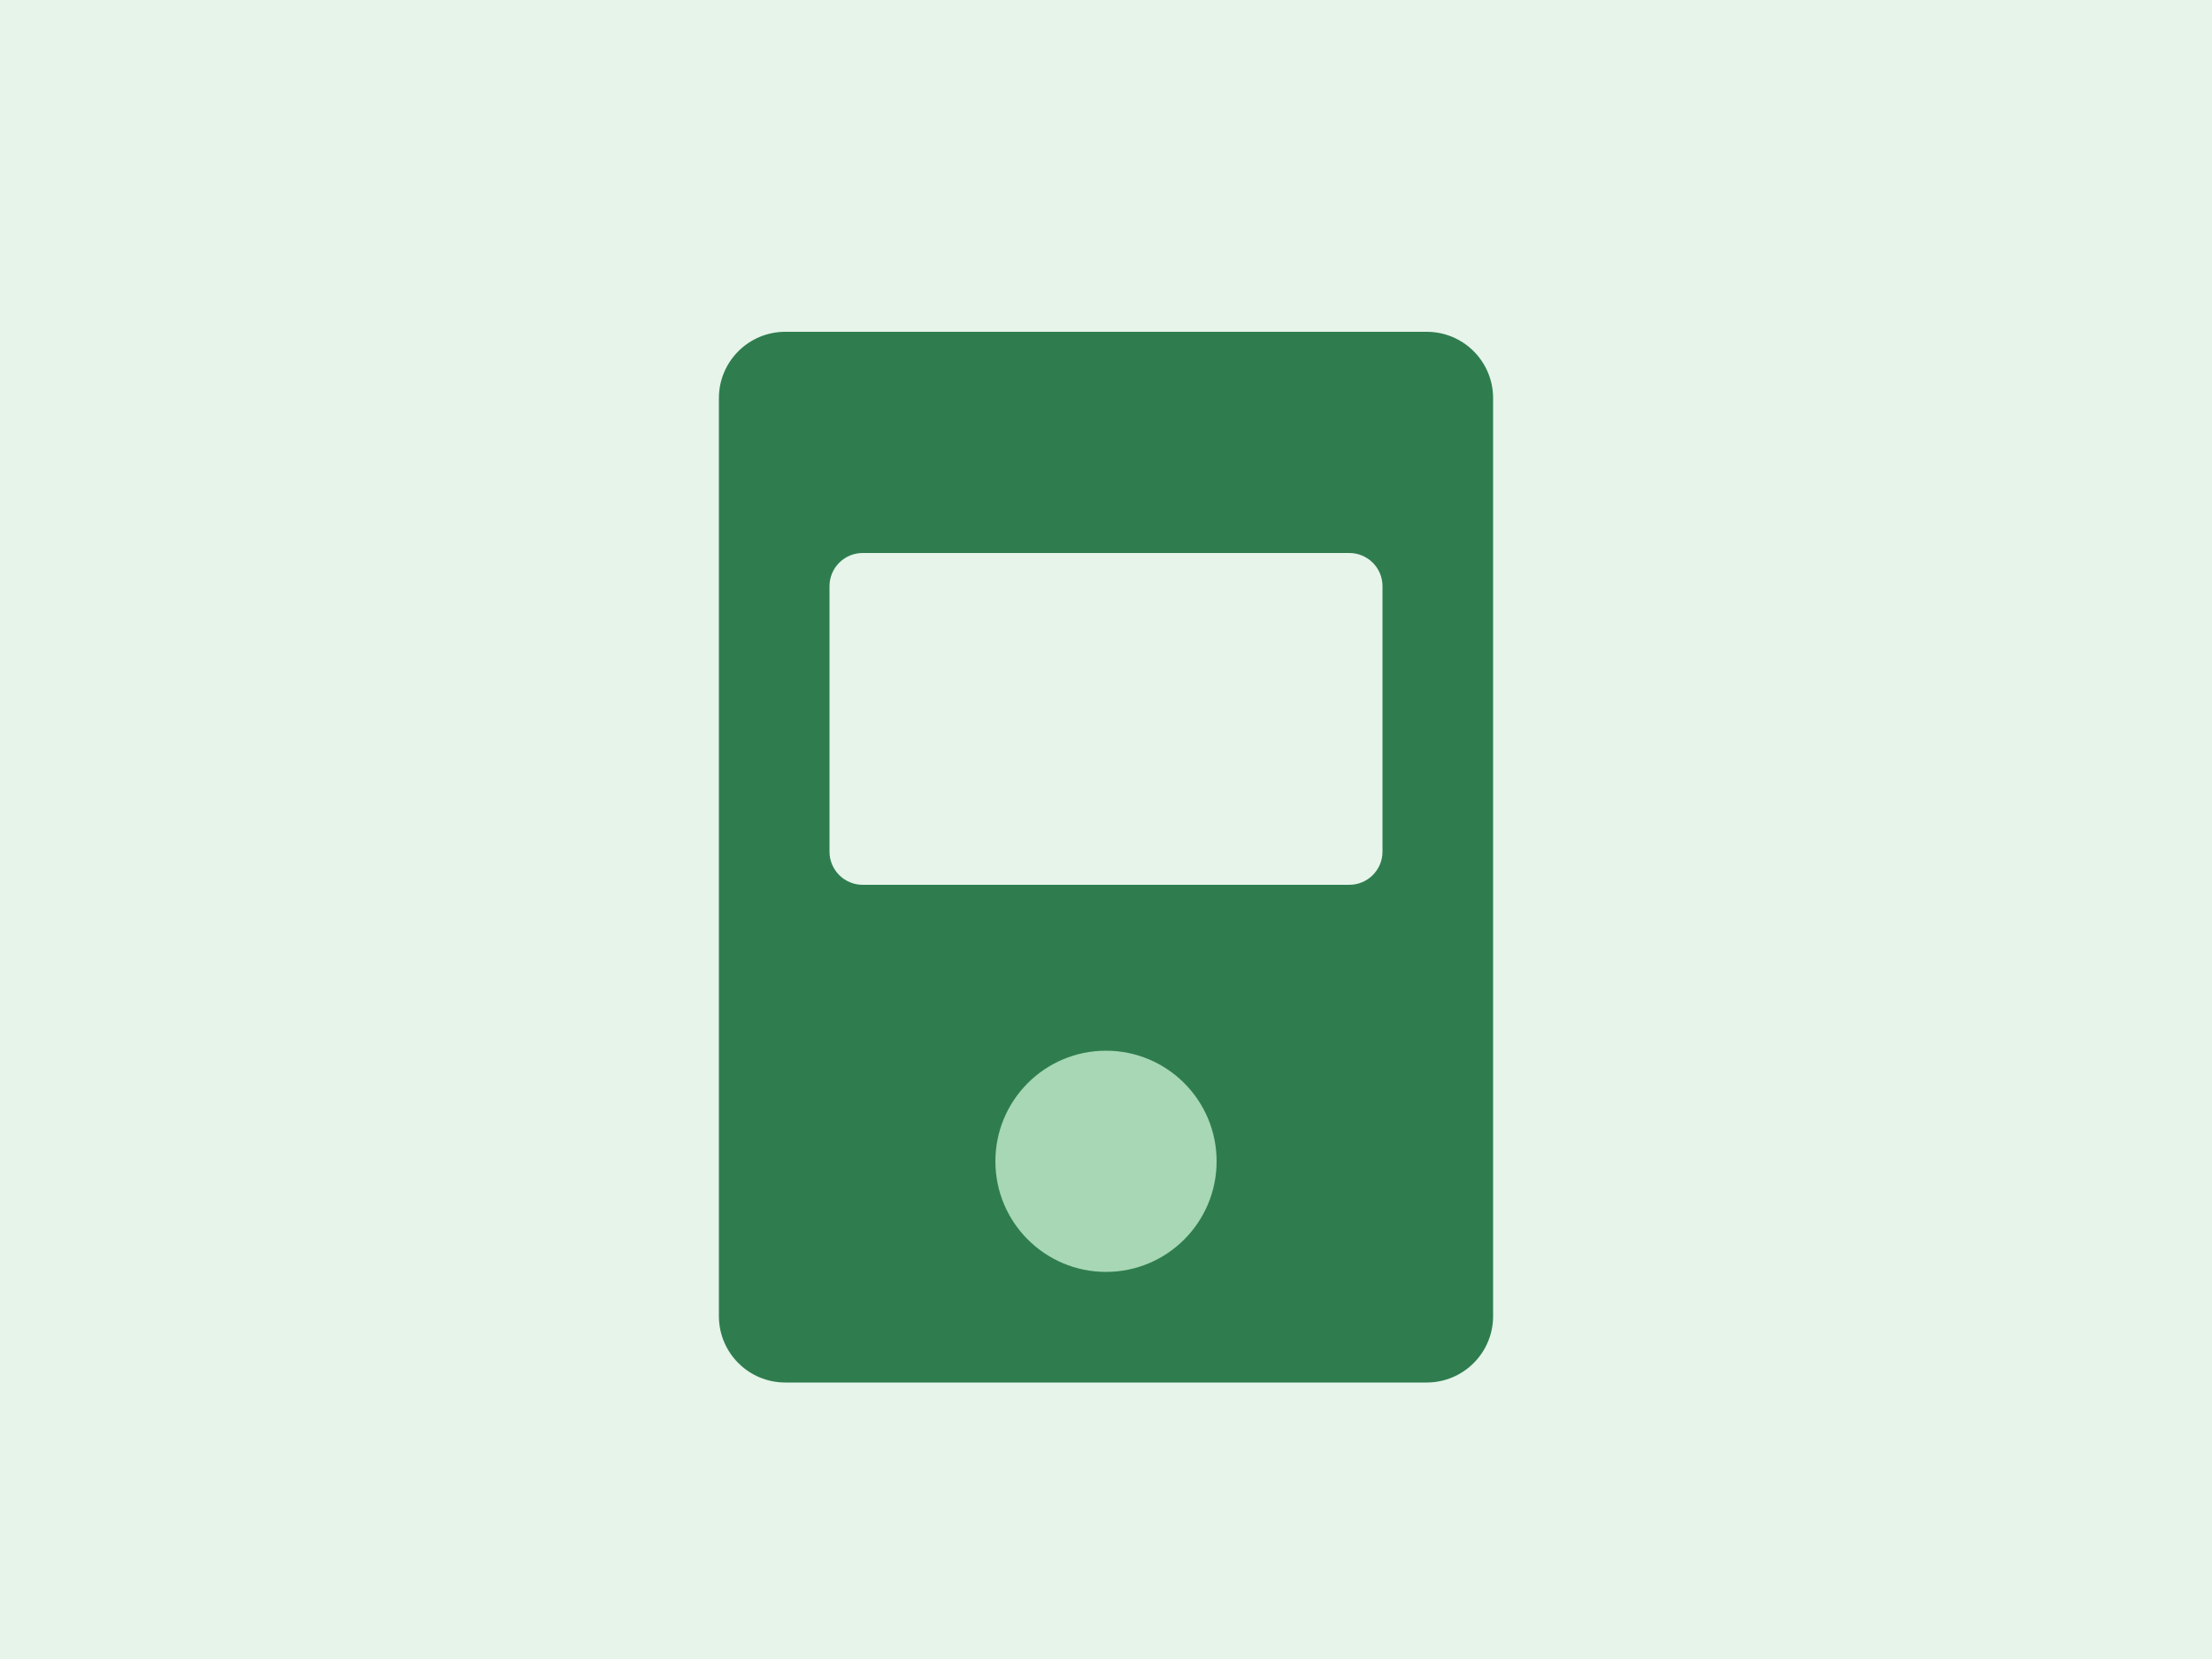
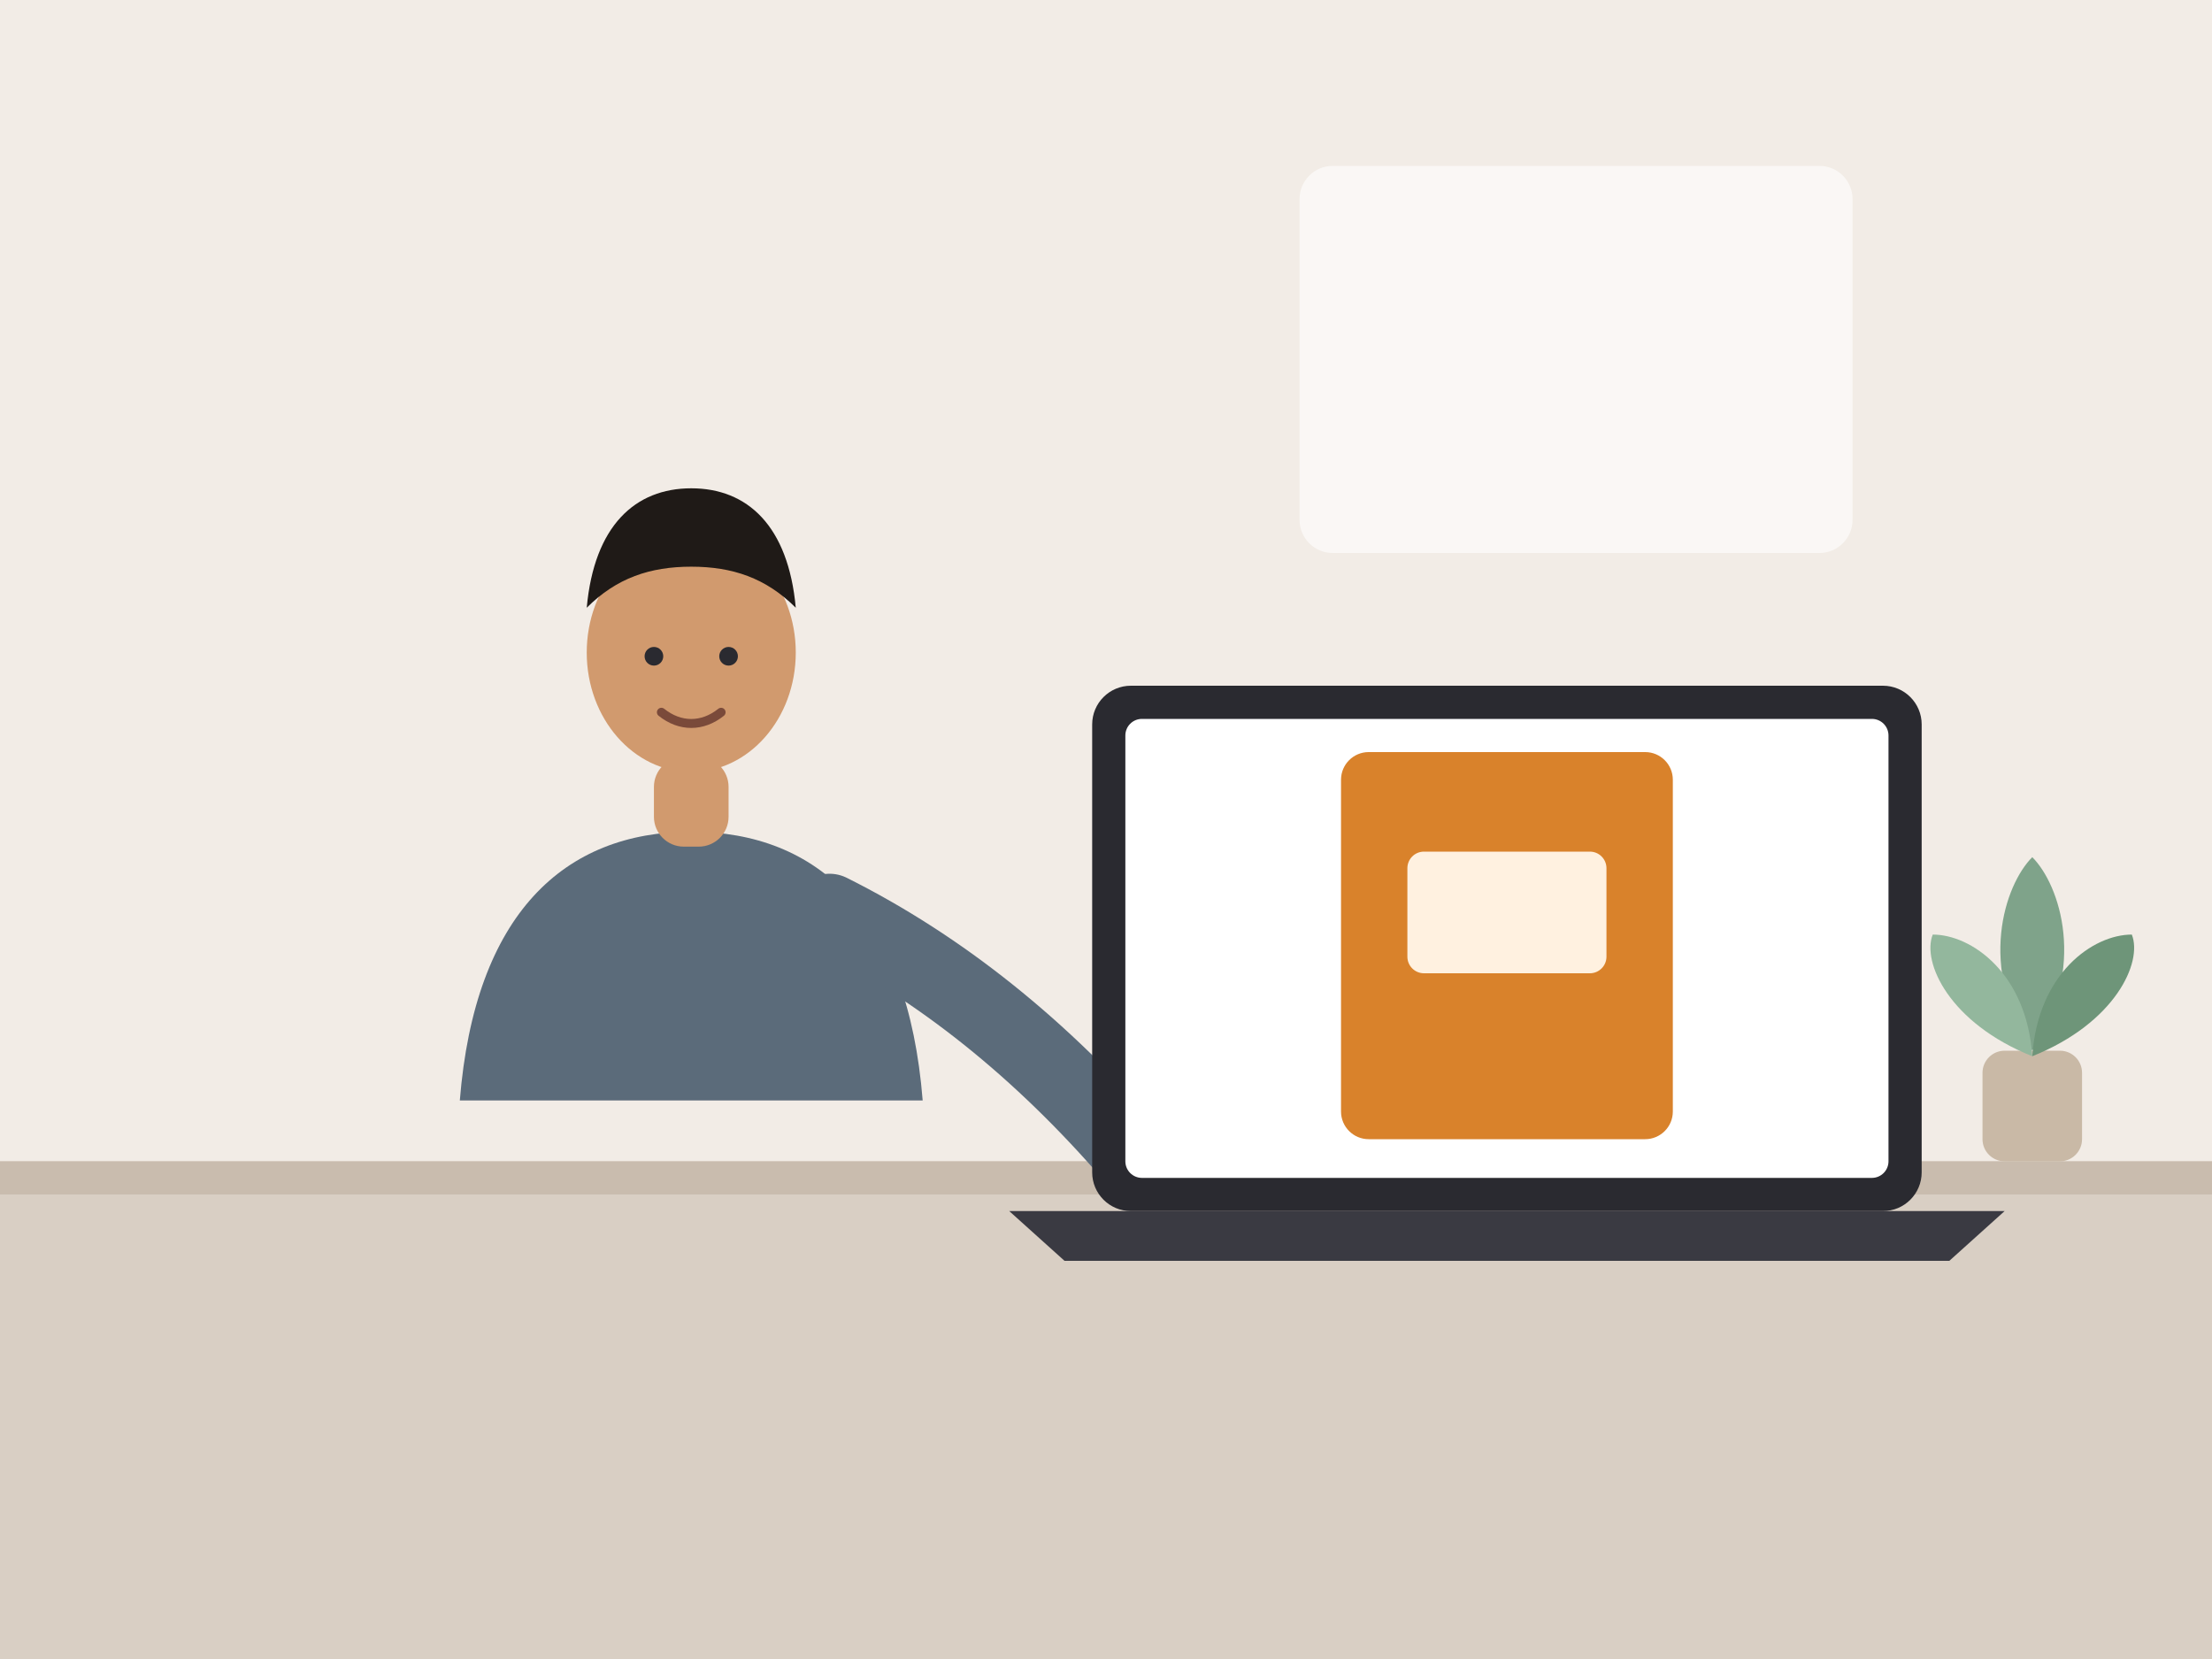
<svg xmlns="http://www.w3.org/2000/svg" viewBox="0 0 800 600">
-   <rect width="800" height="600" fill="#E6F4EA" />
-   <rect x="260" y="120" width="280" height="380" rx="24" fill="#2F7D4F" />
-   <rect x="300" y="200" width="200" height="120" rx="12" fill="#E6F4EA" />
-   <circle cx="400" cy="420" r="40" fill="#A7D7B5" />
+   <rect width="800" height="600" fill="#F2ECE6" />
+   <rect x="470" y="60" width="200" height="140" rx="12" fill="#FFFFFF" opacity=".6" />
+   <g transform="translate(250 236) scale(1.35)">
+     <path d="M-62 120c4-50 28-72 62-72s58 22 62 72z" fill="#5B6B7A" />
+     <rect x="-10" y="28" width="20" height="24" rx="8" fill="#D19A6E" />
+     <ellipse cx="0" cy="0" rx="28" ry="32" fill="#D19A6E" />
+     <path d="M-28 -12c2-22 13-32 28-32s26 10 28 32c-8-8-17-11-28-11s-20 3-28 11z" fill="#1F1A17" />
+     <g fill="#2A2A30">
+       <circle cx="-10" cy="1" r="2.5" />
+       <circle cx="10" cy="1" r="2.5" />
+     </g>
+     <path d="M-8 16c5 4 11 4 16 0" stroke="#7A4A3A" stroke-width="2.4" fill="none" stroke-linecap="round" />
+   </g>
+   <rect x="0" y="420" width="800" height="180" fill="#D9CFC4" />
+   <rect x="0" y="420" width="800" height="12" fill="#C9BCAE" />
+   <path d="M300 330 q60 30 110 88" stroke="#5B6B7A" stroke-width="28" fill="none" stroke-linecap="round" />
+   <circle cx="414" cy="420" r="11" fill="#D19A6E" />
+   <g transform="translate(545 418)">
+     <rect x="-150" y="-170" width="300" height="190" rx="14" fill="#2A2A30" />
+     <rect x="-138" y="-158" width="276" height="166" rx="6" fill="#FFFFFF" />
+     <rect x="-60" y="-146" width="120" height="140" rx="10" fill="#D9822B" />
+     <rect x="-36" y="-110" width="72" height="44" rx="6" fill="#FFF1E0" />
+     <path d="M-180 20h360l-20 18h-320z" fill="#3A3A42" />
+   </g>
+   <g transform="translate(735 380)">
+     <rect x="-18" y="0" width="36" height="40" rx="8" fill="#C9B9A6" />
+     <path d="M0 0c-20-30-10-60 0-70c10 10 20 40 0 70z" fill="#7FA38A" />
+     <path d="M0 2c-30-12-40-34-36-44c14 0 34 14 36 44z" fill="#93B79D" />
+     <path d="M0 2c30-12 40-34 36-44c-14 0-34 14-36 44z" fill="#6E9579" />
+   </g>
</svg>
